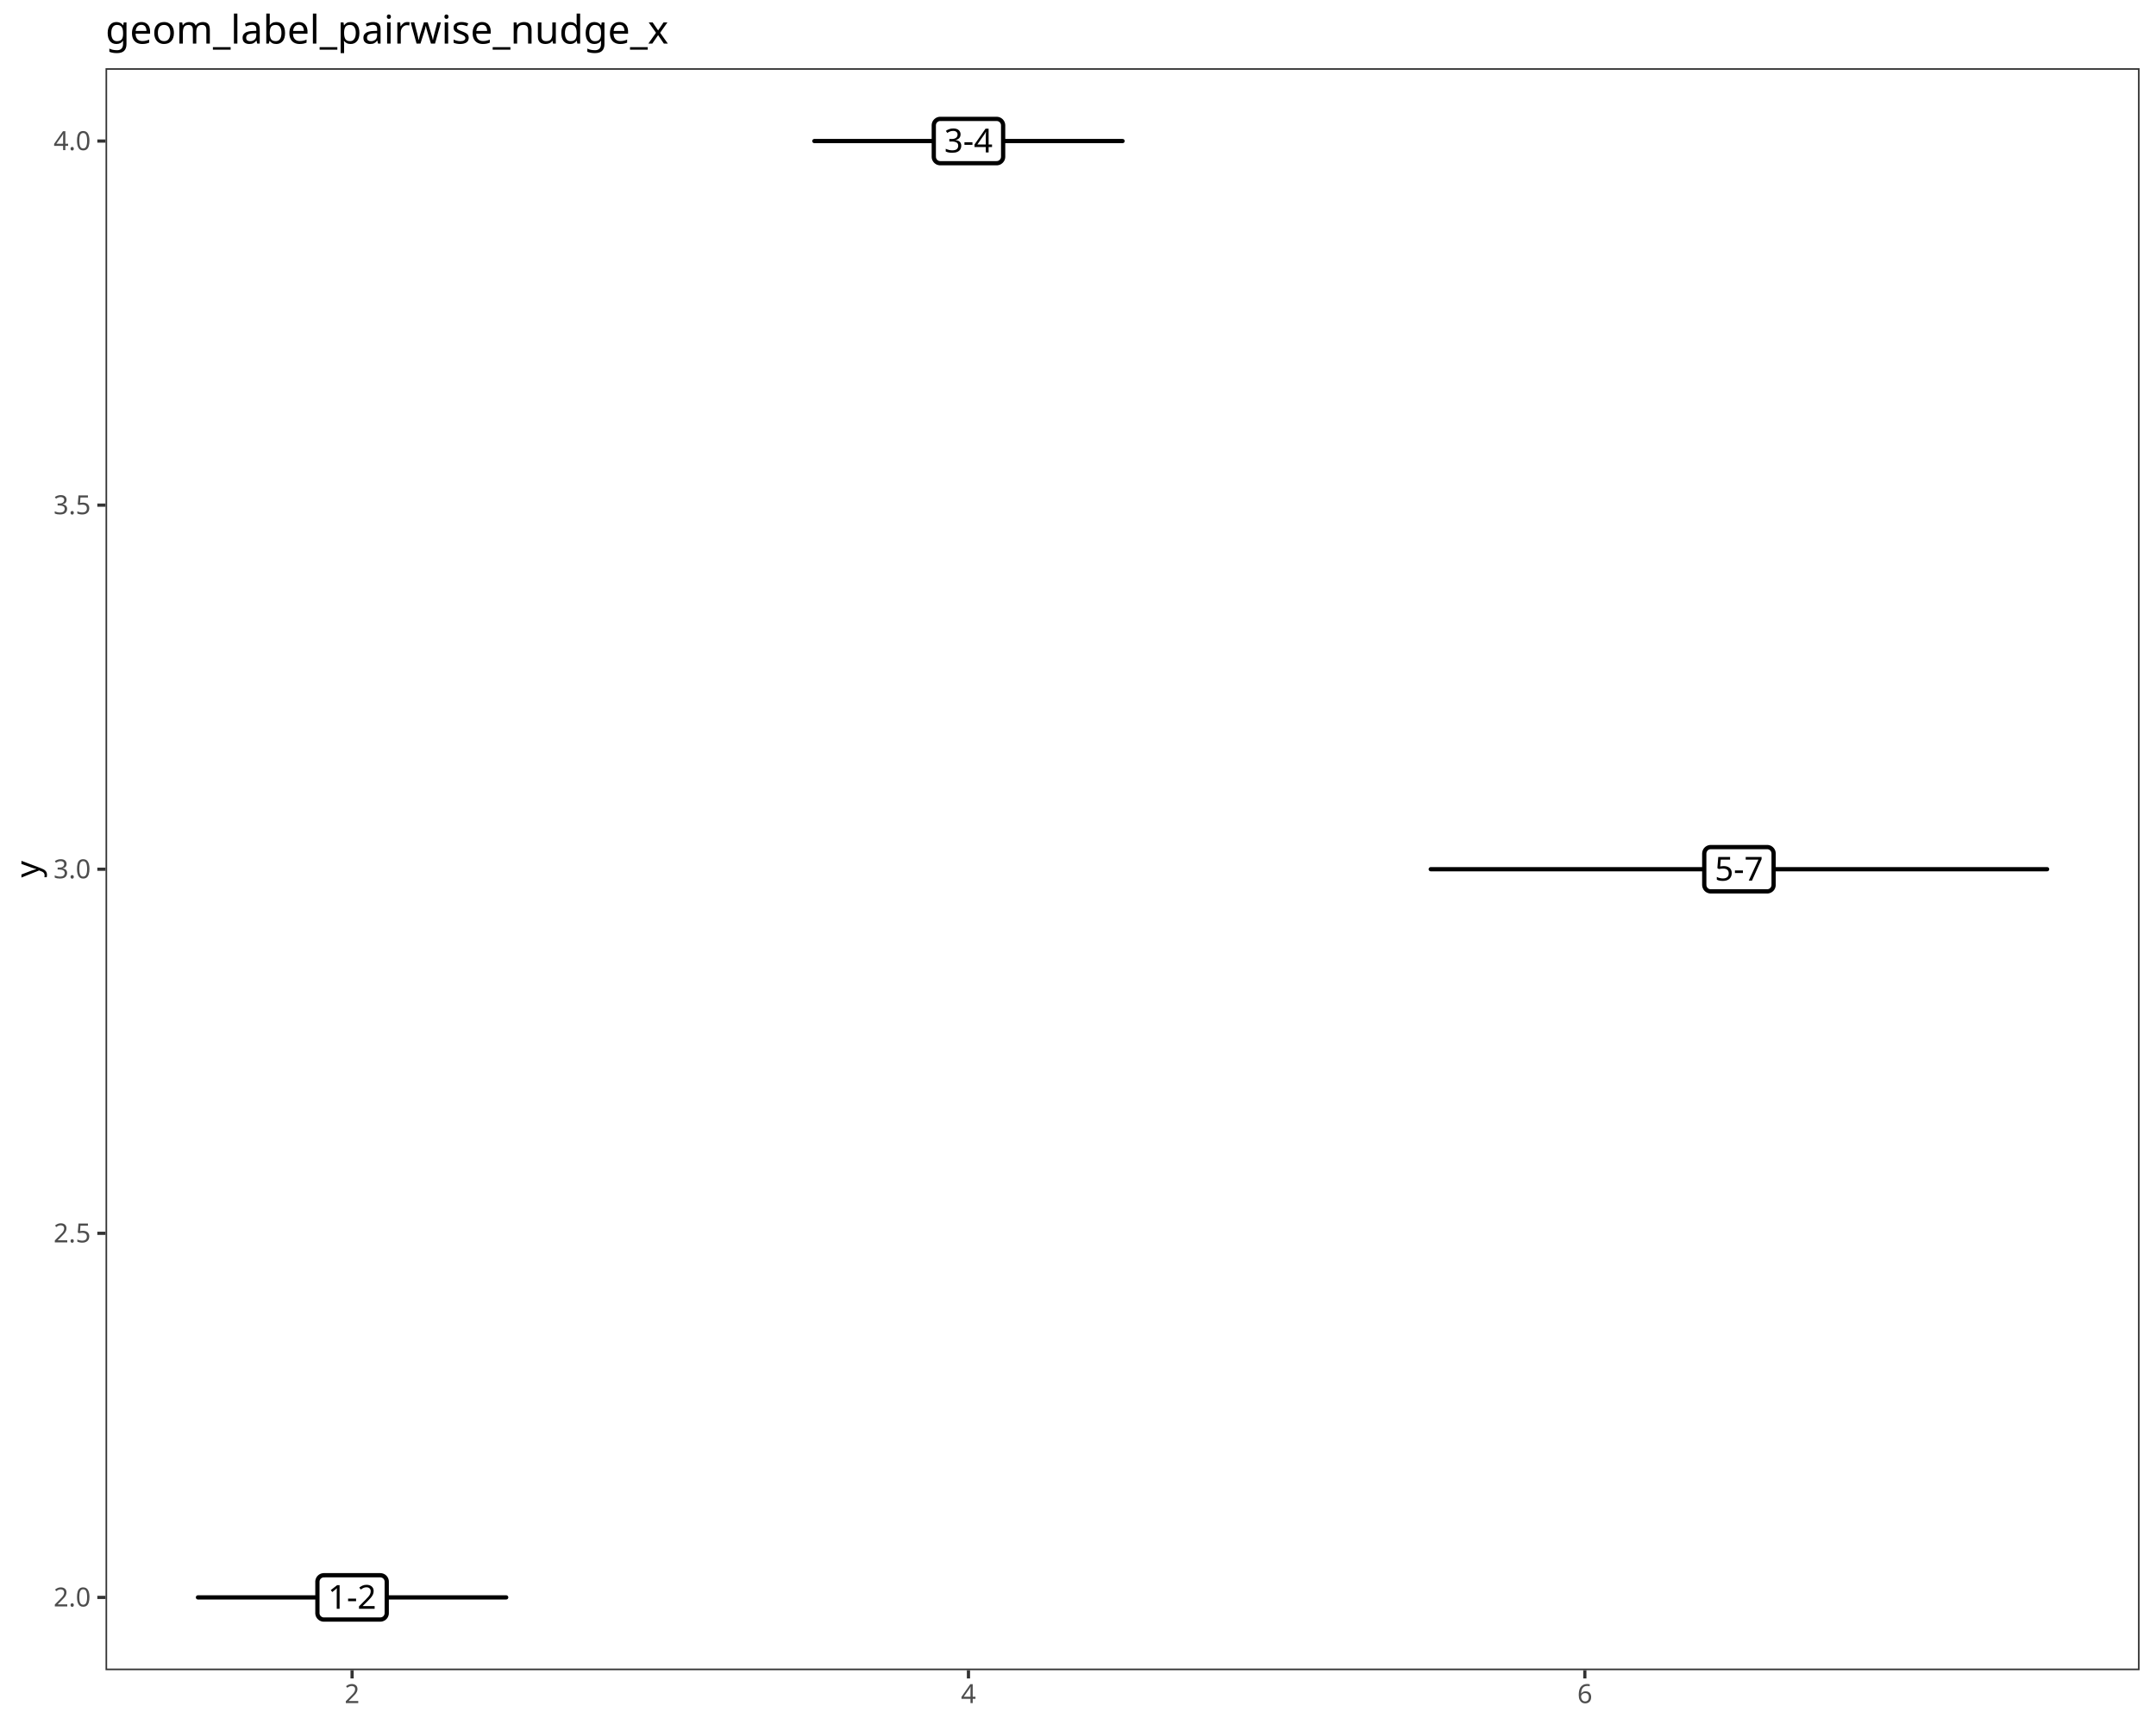
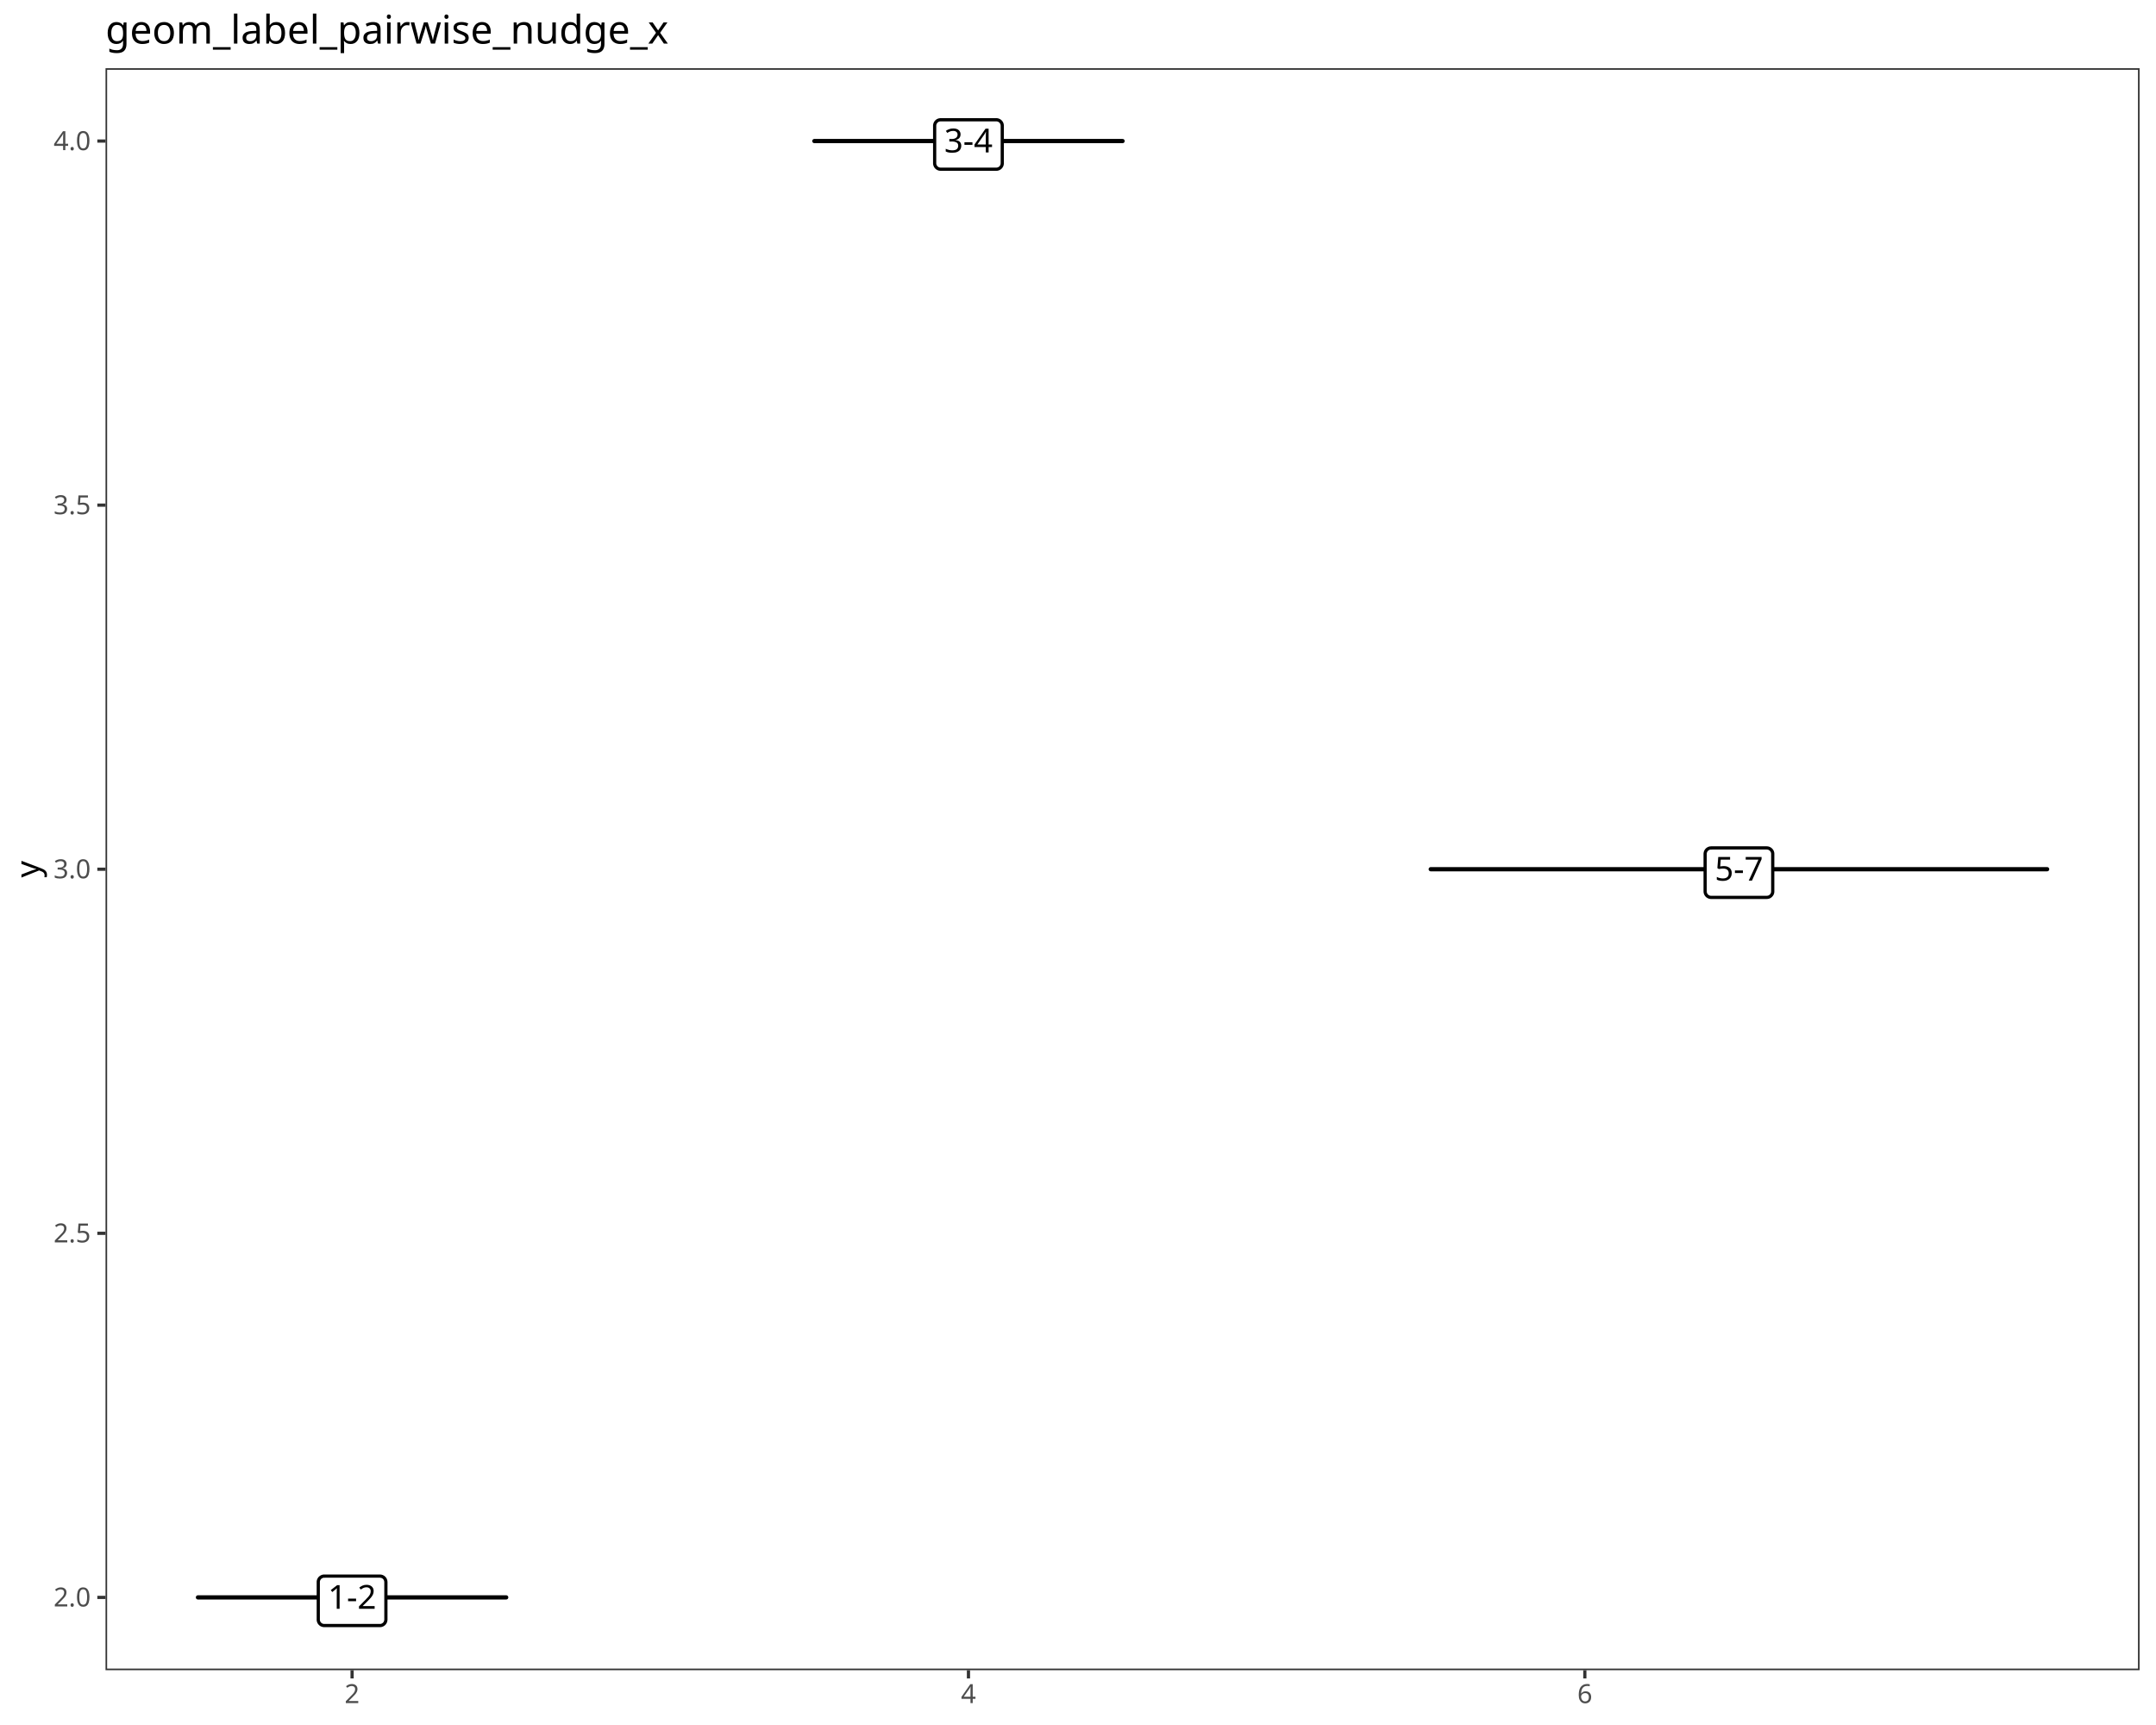
<svg xmlns="http://www.w3.org/2000/svg" class="svglite" data-engine-version="2.0" width="720.00pt" height="576.00pt" viewBox="0 0 720.00 576.00">
  <defs>
    <style type="text/css">
    .svglite line, .svglite polyline, .svglite polygon, .svglite path, .svglite rect, .svglite circle {
      fill: none;
      stroke: #000000;
      stroke-linecap: round;
      stroke-linejoin: round;
      stroke-miterlimit: 10.00;
    }
  </style>
  </defs>
  <rect width="100%" height="100%" style="stroke: none; fill: #FFFFFF;" />
  <defs>
    <clipPath id="cpMC4wMHw3MjAuMDB8MC4wMHw1NzYuMDA=">
      <rect x="0.00" y="0.00" width="720.00" height="576.00" />
    </clipPath>
  </defs>
  <g clip-path="url(#cpMC4wMHw3MjAuMDB8MC4wMHw1NzYuMDA=)">
    <rect x="0.00" y="0.00" width="720.00" height="576.00" style="stroke-width: 1.07; stroke: #FFFFFF; fill: #FFFFFF;" />
  </g>
  <defs>
    <clipPath id="cpMzUuMjR8NzE0LjUyfDIyLjc4fDU1Ny43MQ==">
      <rect x="35.24" y="22.78" width="679.28" height="534.92" />
    </clipPath>
  </defs>
  <g clip-path="url(#cpMzUuMjR8NzE0LjUyfDIyLjc4fDU1Ny43MQ==)">
    <rect x="35.24" y="22.78" width="679.28" height="534.92" style="stroke-width: 1.07; stroke: none; fill: #FFFFFF;" />
    <line x1="66.11" y1="533.39" x2="169.04" y2="533.39" style="stroke-width: 1.42;" />
-     <polygon points="108.16,540.79 126.99,540.79 126.91,540.79 127.25,540.77 127.59,540.70 127.92,540.58 128.22,540.41 128.49,540.19 128.72,539.93 128.91,539.63 129.04,539.31 129.13,538.98 129.15,538.63 129.15,538.63 129.15,528.15 129.15,528.15 129.13,527.81 129.04,527.47 128.91,527.15 128.72,526.85 128.49,526.59 128.22,526.37 127.92,526.20 127.59,526.08 127.25,526.01 126.99,525.99 108.16,525.99 108.42,526.01 108.07,525.99 107.73,526.04 107.39,526.13 107.08,526.28 106.79,526.48 106.54,526.72 106.33,527.00 106.17,527.31 106.06,527.64 106.00,527.98 106.00,528.15 106.00,538.63 106.00,538.46 106.00,538.80 106.06,539.15 106.17,539.48 106.33,539.78 106.54,540.06 106.79,540.30 107.08,540.50 107.39,540.65 107.73,540.75 108.07,540.79 " style="stroke-width: 1.42; fill: #FFFFFF;" />
+     <polygon points="108.27,542.79 126.88,542.79 126.80,542.79 127.12,542.78 127.43,542.72 127.73,542.60 128.01,542.44 128.26,542.24 128.47,542.00 128.64,541.73 128.76,541.44 128.84,541.13 128.87,540.81 128.87,540.81 128.87,528.27 128.87,528.27 128.84,527.95 128.76,527.64 128.64,527.34 128.47,527.07 128.26,526.83 128.01,526.63 127.73,526.47 127.43,526.36 127.12,526.30 126.88,526.28 108.27,526.28 108.51,526.30 108.19,526.28 107.87,526.32 107.57,526.41 107.28,526.55 107.02,526.73 106.78,526.95 106.59,527.21 106.44,527.49 106.34,527.79 106.29,528.11 106.29,528.27 106.29,540.81 106.29,540.65 106.29,540.97 106.34,541.28 106.44,541.59 106.59,541.87 106.78,542.12 107.02,542.35 107.28,542.53 107.57,542.66 107.87,542.75 108.19,542.79 " style="stroke-width: 1.07; fill: #FFFFFF;" />
    <text x="117.58" y="537.19" text-anchor="middle" style="font-size: 11.04px; font-family: sans;" textLength="15.96px" lengthAdjust="spacingAndGlyphs">1-2</text>
    <line x1="271.96" y1="47.10" x2="374.88" y2="47.10" style="stroke-width: 1.42;" />
-     <polygon points="314.00,54.50 332.84,54.50 332.75,54.50 333.10,54.48 333.44,54.41 333.76,54.29 334.06,54.11 334.33,53.89 334.56,53.63 334.75,53.34 334.89,53.02 334.97,52.68 335.00,52.34 335.00,52.34 335.00,41.86 335.00,41.86 334.97,41.51 334.89,41.18 334.75,40.86 334.56,40.56 334.33,40.30 334.06,40.08 333.76,39.91 333.44,39.78 333.10,39.72 332.84,39.70 314.00,39.70 314.26,39.72 313.91,39.70 313.57,39.74 313.23,39.84 312.92,39.99 312.63,40.19 312.38,40.43 312.17,40.70 312.01,41.01 311.90,41.34 311.85,41.69 311.84,41.86 311.84,52.34 311.85,52.16 311.85,52.51 311.90,52.85 312.01,53.18 312.17,53.49 312.38,53.77 312.63,54.01 312.92,54.21 313.23,54.36 313.57,54.45 313.91,54.50 " style="stroke-width: 1.42; fill: #FFFFFF;" />
+     <polygon points="314.12,56.50 332.72,56.50 332.64,56.50 332.96,56.49 333.27,56.42 333.57,56.31 333.85,56.15 334.10,55.95 334.31,55.71 334.48,55.44 334.61,55.14 334.68,54.83 334.71,54.51 334.71,54.51 334.71,41.97 334.71,41.97 334.68,41.66 334.61,41.35 334.48,41.05 334.31,40.78 334.10,40.54 333.85,40.34 333.57,40.18 333.27,40.07 332.96,40.00 332.72,39.99 314.12,39.99 314.36,40.00 314.04,39.99 313.72,40.03 313.41,40.12 313.12,40.25 312.86,40.44 312.63,40.66 312.44,40.91 312.29,41.20 312.19,41.50 312.13,41.81 312.13,41.97 312.13,54.51 312.13,54.35 312.13,54.67 312.19,54.99 312.29,55.29 312.44,55.58 312.63,55.83 312.86,56.05 313.12,56.23 313.41,56.37 313.72,56.46 314.04,56.50 " style="stroke-width: 1.07; fill: #FFFFFF;" />
    <text x="323.42" y="50.90" text-anchor="middle" style="font-size: 11.04px; font-family: sans;" textLength="15.96px" lengthAdjust="spacingAndGlyphs">3-4</text>
    <line x1="477.80" y1="290.24" x2="683.64" y2="290.24" style="stroke-width: 1.42;" />
-     <polygon points="571.30,297.64 590.14,297.64 590.05,297.64 590.40,297.63 590.74,297.56 591.07,297.43 591.37,297.26 591.64,297.04 591.87,296.78 592.05,296.49 592.19,296.17 592.27,295.83 592.30,295.48 592.30,295.48 592.30,285.01 592.30,285.01 592.27,284.66 592.19,284.32 592.05,284.00 591.87,283.71 591.64,283.45 591.37,283.23 591.07,283.05 590.74,282.93 590.40,282.86 590.14,282.85 571.30,282.85 571.56,282.86 571.22,282.85 570.87,282.89 570.54,282.99 570.22,283.14 569.94,283.33 569.69,283.57 569.48,283.85 569.32,284.16 569.21,284.49 569.15,284.83 569.14,285.01 569.14,295.48 569.15,295.31 569.15,295.66 569.21,296.00 569.32,296.33 569.48,296.64 569.69,296.92 569.94,297.16 570.22,297.35 570.54,297.50 570.87,297.60 571.22,297.64 " style="stroke-width: 1.42; fill: #FFFFFF;" />
+     <polygon points="571.42,299.65 590.03,299.65 589.95,299.65 590.27,299.63 590.58,299.57 590.88,299.46 591.15,299.30 591.40,299.09 591.61,298.85 591.79,298.58 591.91,298.29 591.99,297.98 592.01,297.66 592.01,297.66 592.01,285.12 592.01,285.12 591.99,284.80 591.91,284.49 591.79,284.20 591.61,283.93 591.40,283.69 591.15,283.49 590.88,283.33 590.58,283.21 590.27,283.15 590.03,283.13 571.42,283.13 571.66,283.15 571.34,283.14 571.02,283.17 570.71,283.26 570.43,283.40 570.16,283.58 569.93,283.80 569.74,284.06 569.59,284.34 569.49,284.65 569.44,284.96 569.43,285.12 569.43,297.66 569.44,297.50 569.44,297.82 569.49,298.14 569.59,298.44 569.74,298.72 569.93,298.98 570.16,299.20 570.43,299.38 570.71,299.52 571.02,299.61 571.34,299.65 " style="stroke-width: 1.07; fill: #FFFFFF;" />
    <text x="580.72" y="294.04" text-anchor="middle" style="font-size: 11.04px; font-family: sans;" textLength="15.96px" lengthAdjust="spacingAndGlyphs">5-7</text>
    <rect x="35.24" y="22.78" width="679.28" height="534.92" style="stroke-width: 1.07; stroke: #333333;" />
  </g>
  <g clip-path="url(#cpMC4wMHw3MjAuMDB8MC4wMHw1NzYuMDA=)">
    <text x="30.31" y="536.42" text-anchor="end" style="font-size: 8.80px; fill: #4D4D4D; font-family: sans;" textLength="12.23px" lengthAdjust="spacingAndGlyphs">2.0</text>
    <text x="30.31" y="414.85" text-anchor="end" style="font-size: 8.80px; fill: #4D4D4D; font-family: sans;" textLength="12.23px" lengthAdjust="spacingAndGlyphs">2.5</text>
    <text x="30.31" y="293.27" text-anchor="end" style="font-size: 8.80px; fill: #4D4D4D; font-family: sans;" textLength="12.23px" lengthAdjust="spacingAndGlyphs">3.0</text>
    <text x="30.31" y="171.70" text-anchor="end" style="font-size: 8.80px; fill: #4D4D4D; font-family: sans;" textLength="12.23px" lengthAdjust="spacingAndGlyphs">3.5</text>
    <text x="30.31" y="50.13" text-anchor="end" style="font-size: 8.80px; fill: #4D4D4D; font-family: sans;" textLength="12.23px" lengthAdjust="spacingAndGlyphs">4.0</text>
    <polyline points="32.50,533.39 35.24,533.39 " style="stroke-width: 1.07; stroke: #333333; stroke-linecap: butt;" />
    <polyline points="32.50,411.82 35.24,411.82 " style="stroke-width: 1.07; stroke: #333333; stroke-linecap: butt;" />
    <polyline points="32.50,290.24 35.24,290.24 " style="stroke-width: 1.07; stroke: #333333; stroke-linecap: butt;" />
    <polyline points="32.50,168.67 35.24,168.67 " style="stroke-width: 1.07; stroke: #333333; stroke-linecap: butt;" />
    <polyline points="32.50,47.10 35.24,47.10 " style="stroke-width: 1.07; stroke: #333333; stroke-linecap: butt;" />
    <polyline points="117.58,560.45 117.58,557.71 " style="stroke-width: 1.07; stroke: #333333; stroke-linecap: butt;" />
    <polyline points="323.42,560.45 323.42,557.71 " style="stroke-width: 1.07; stroke: #333333; stroke-linecap: butt;" />
    <polyline points="529.26,560.45 529.26,557.71 " style="stroke-width: 1.07; stroke: #333333; stroke-linecap: butt;" />
    <text x="117.58" y="568.69" text-anchor="middle" style="font-size: 8.80px; fill: #4D4D4D; font-family: sans;" textLength="4.89px" lengthAdjust="spacingAndGlyphs">2</text>
    <text x="323.42" y="568.69" text-anchor="middle" style="font-size: 8.80px; fill: #4D4D4D; font-family: sans;" textLength="4.89px" lengthAdjust="spacingAndGlyphs">4</text>
    <text x="529.26" y="568.69" text-anchor="middle" style="font-size: 8.80px; fill: #4D4D4D; font-family: sans;" textLength="4.89px" lengthAdjust="spacingAndGlyphs">6</text>
    <text transform="translate(13.05,290.24) rotate(-90)" text-anchor="middle" style="font-size: 11.00px; font-family: sans;" textLength="5.50px" lengthAdjust="spacingAndGlyphs">y</text>
    <text x="35.24" y="14.56" style="font-size: 13.20px; font-family: sans;" textLength="182.02px" lengthAdjust="spacingAndGlyphs">geom_label_pairwise_nudge_x</text>
  </g>
</svg>
